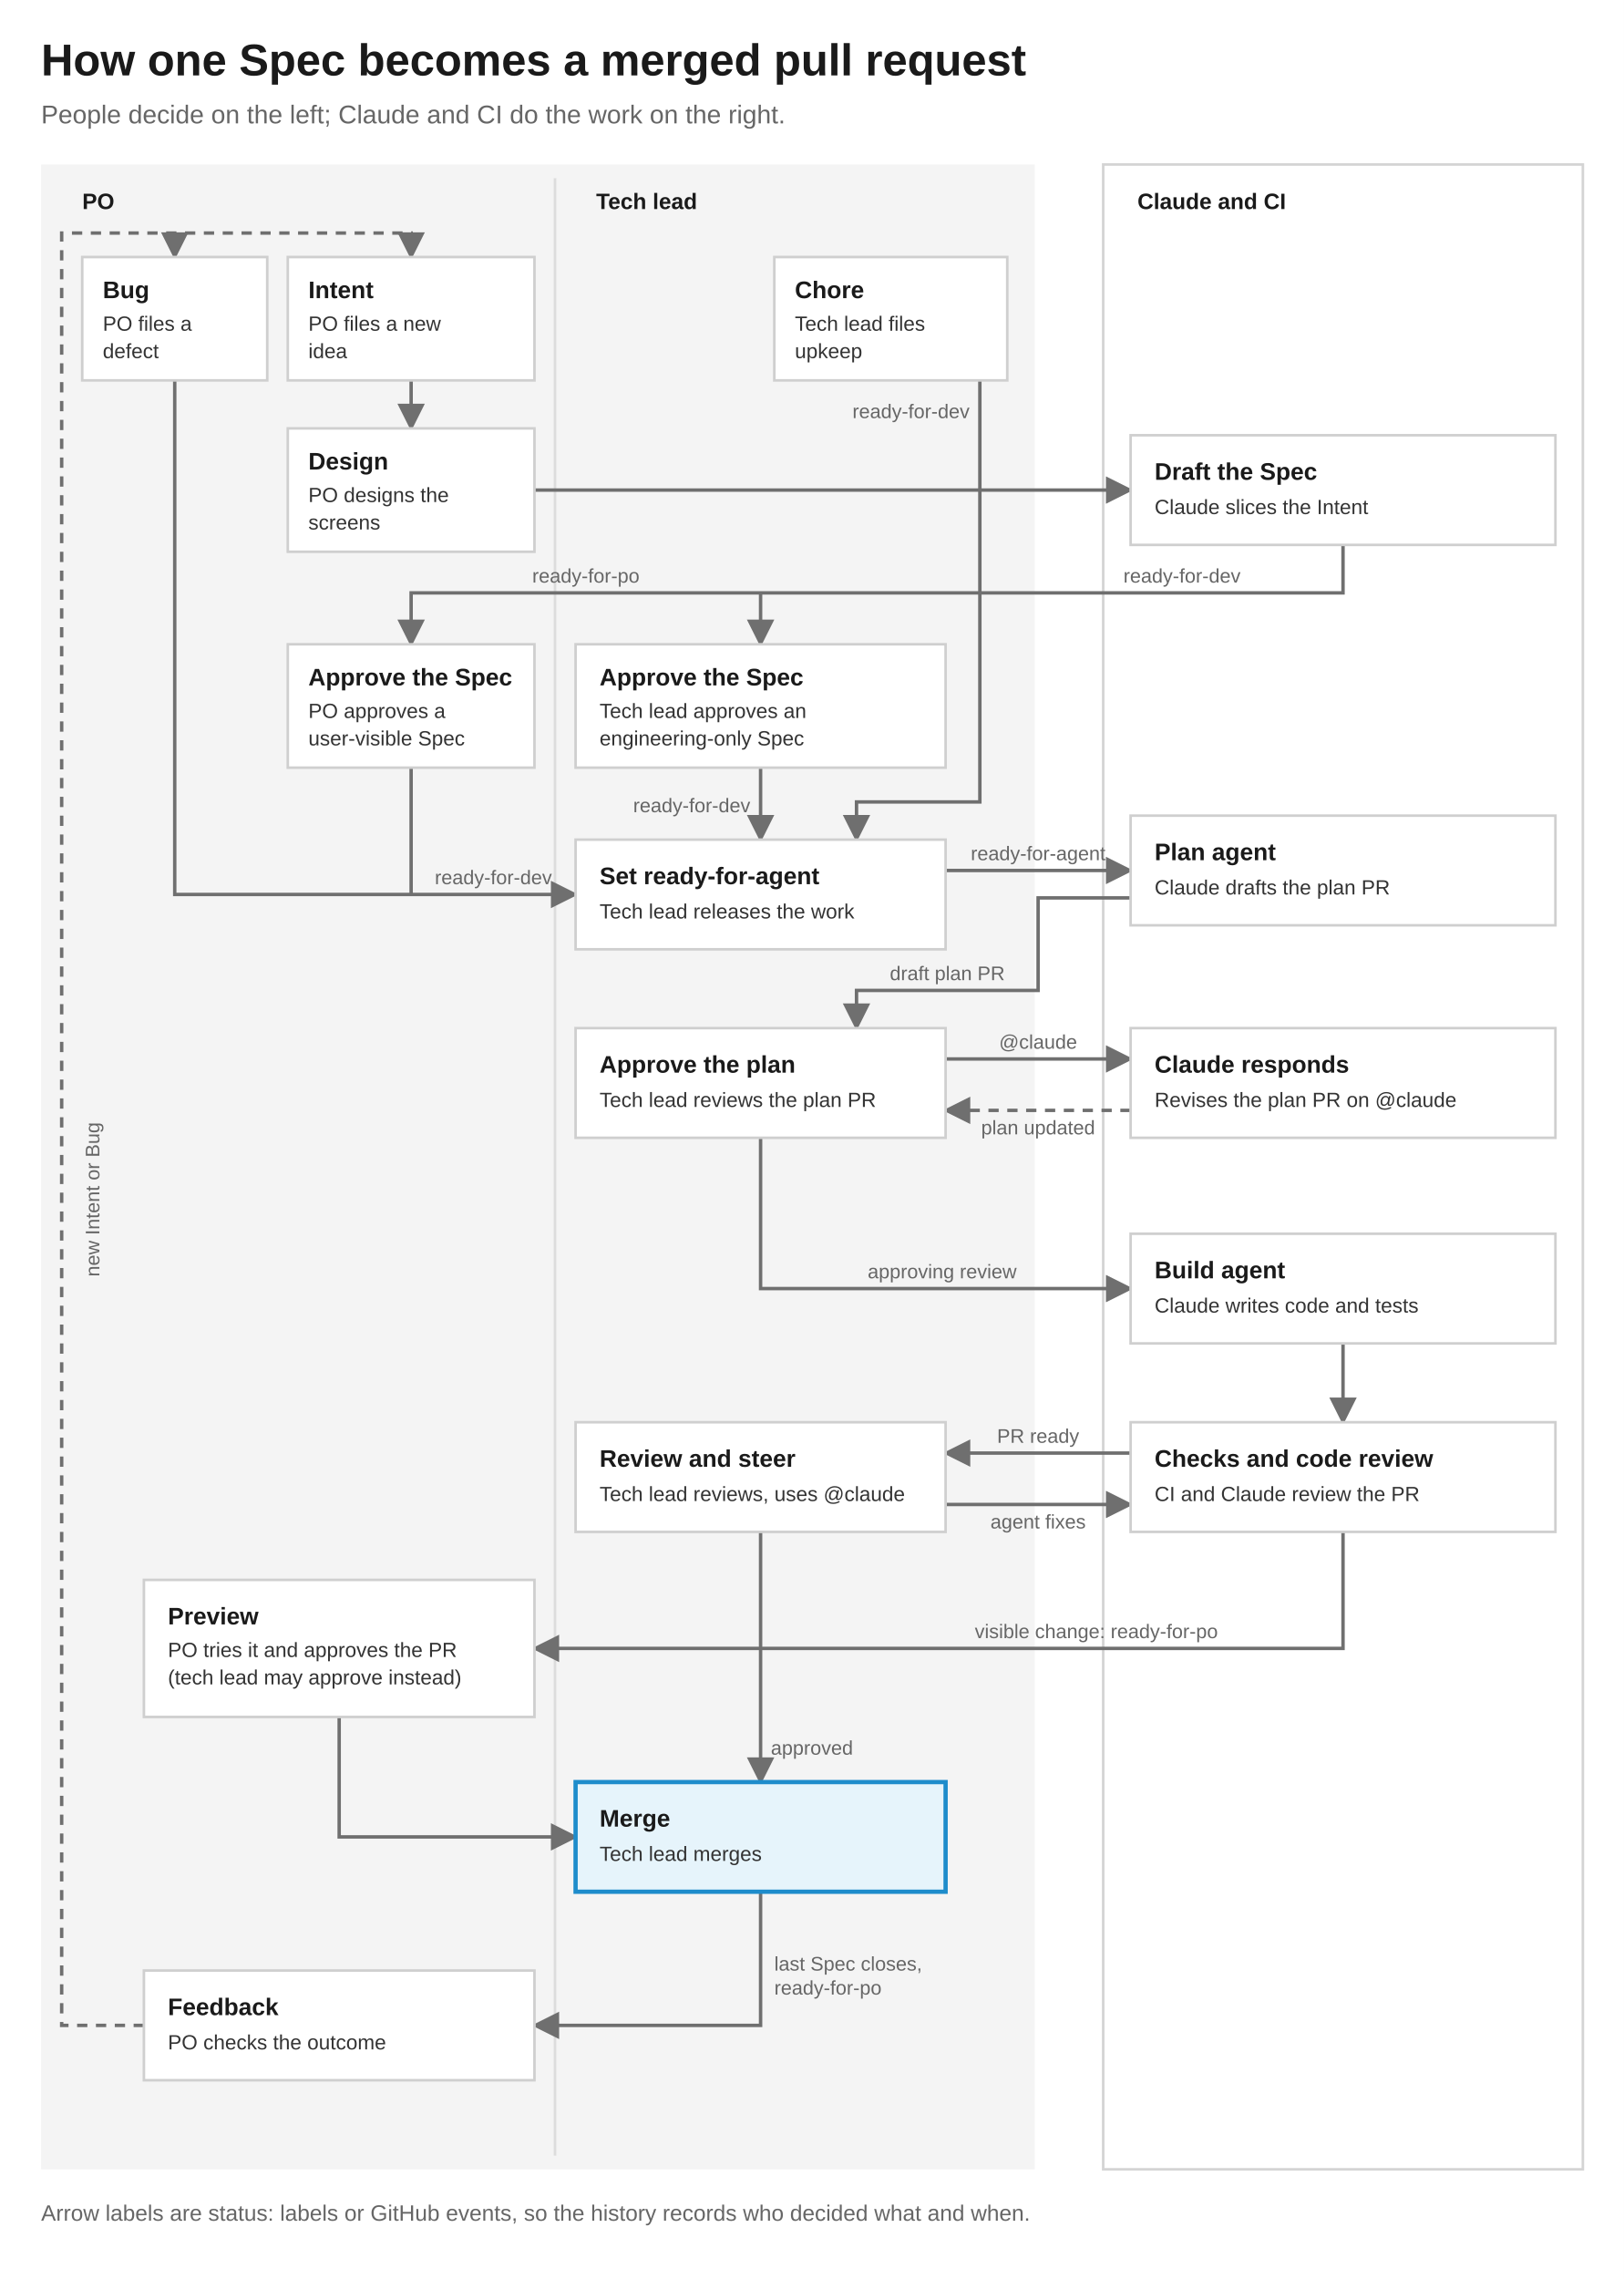
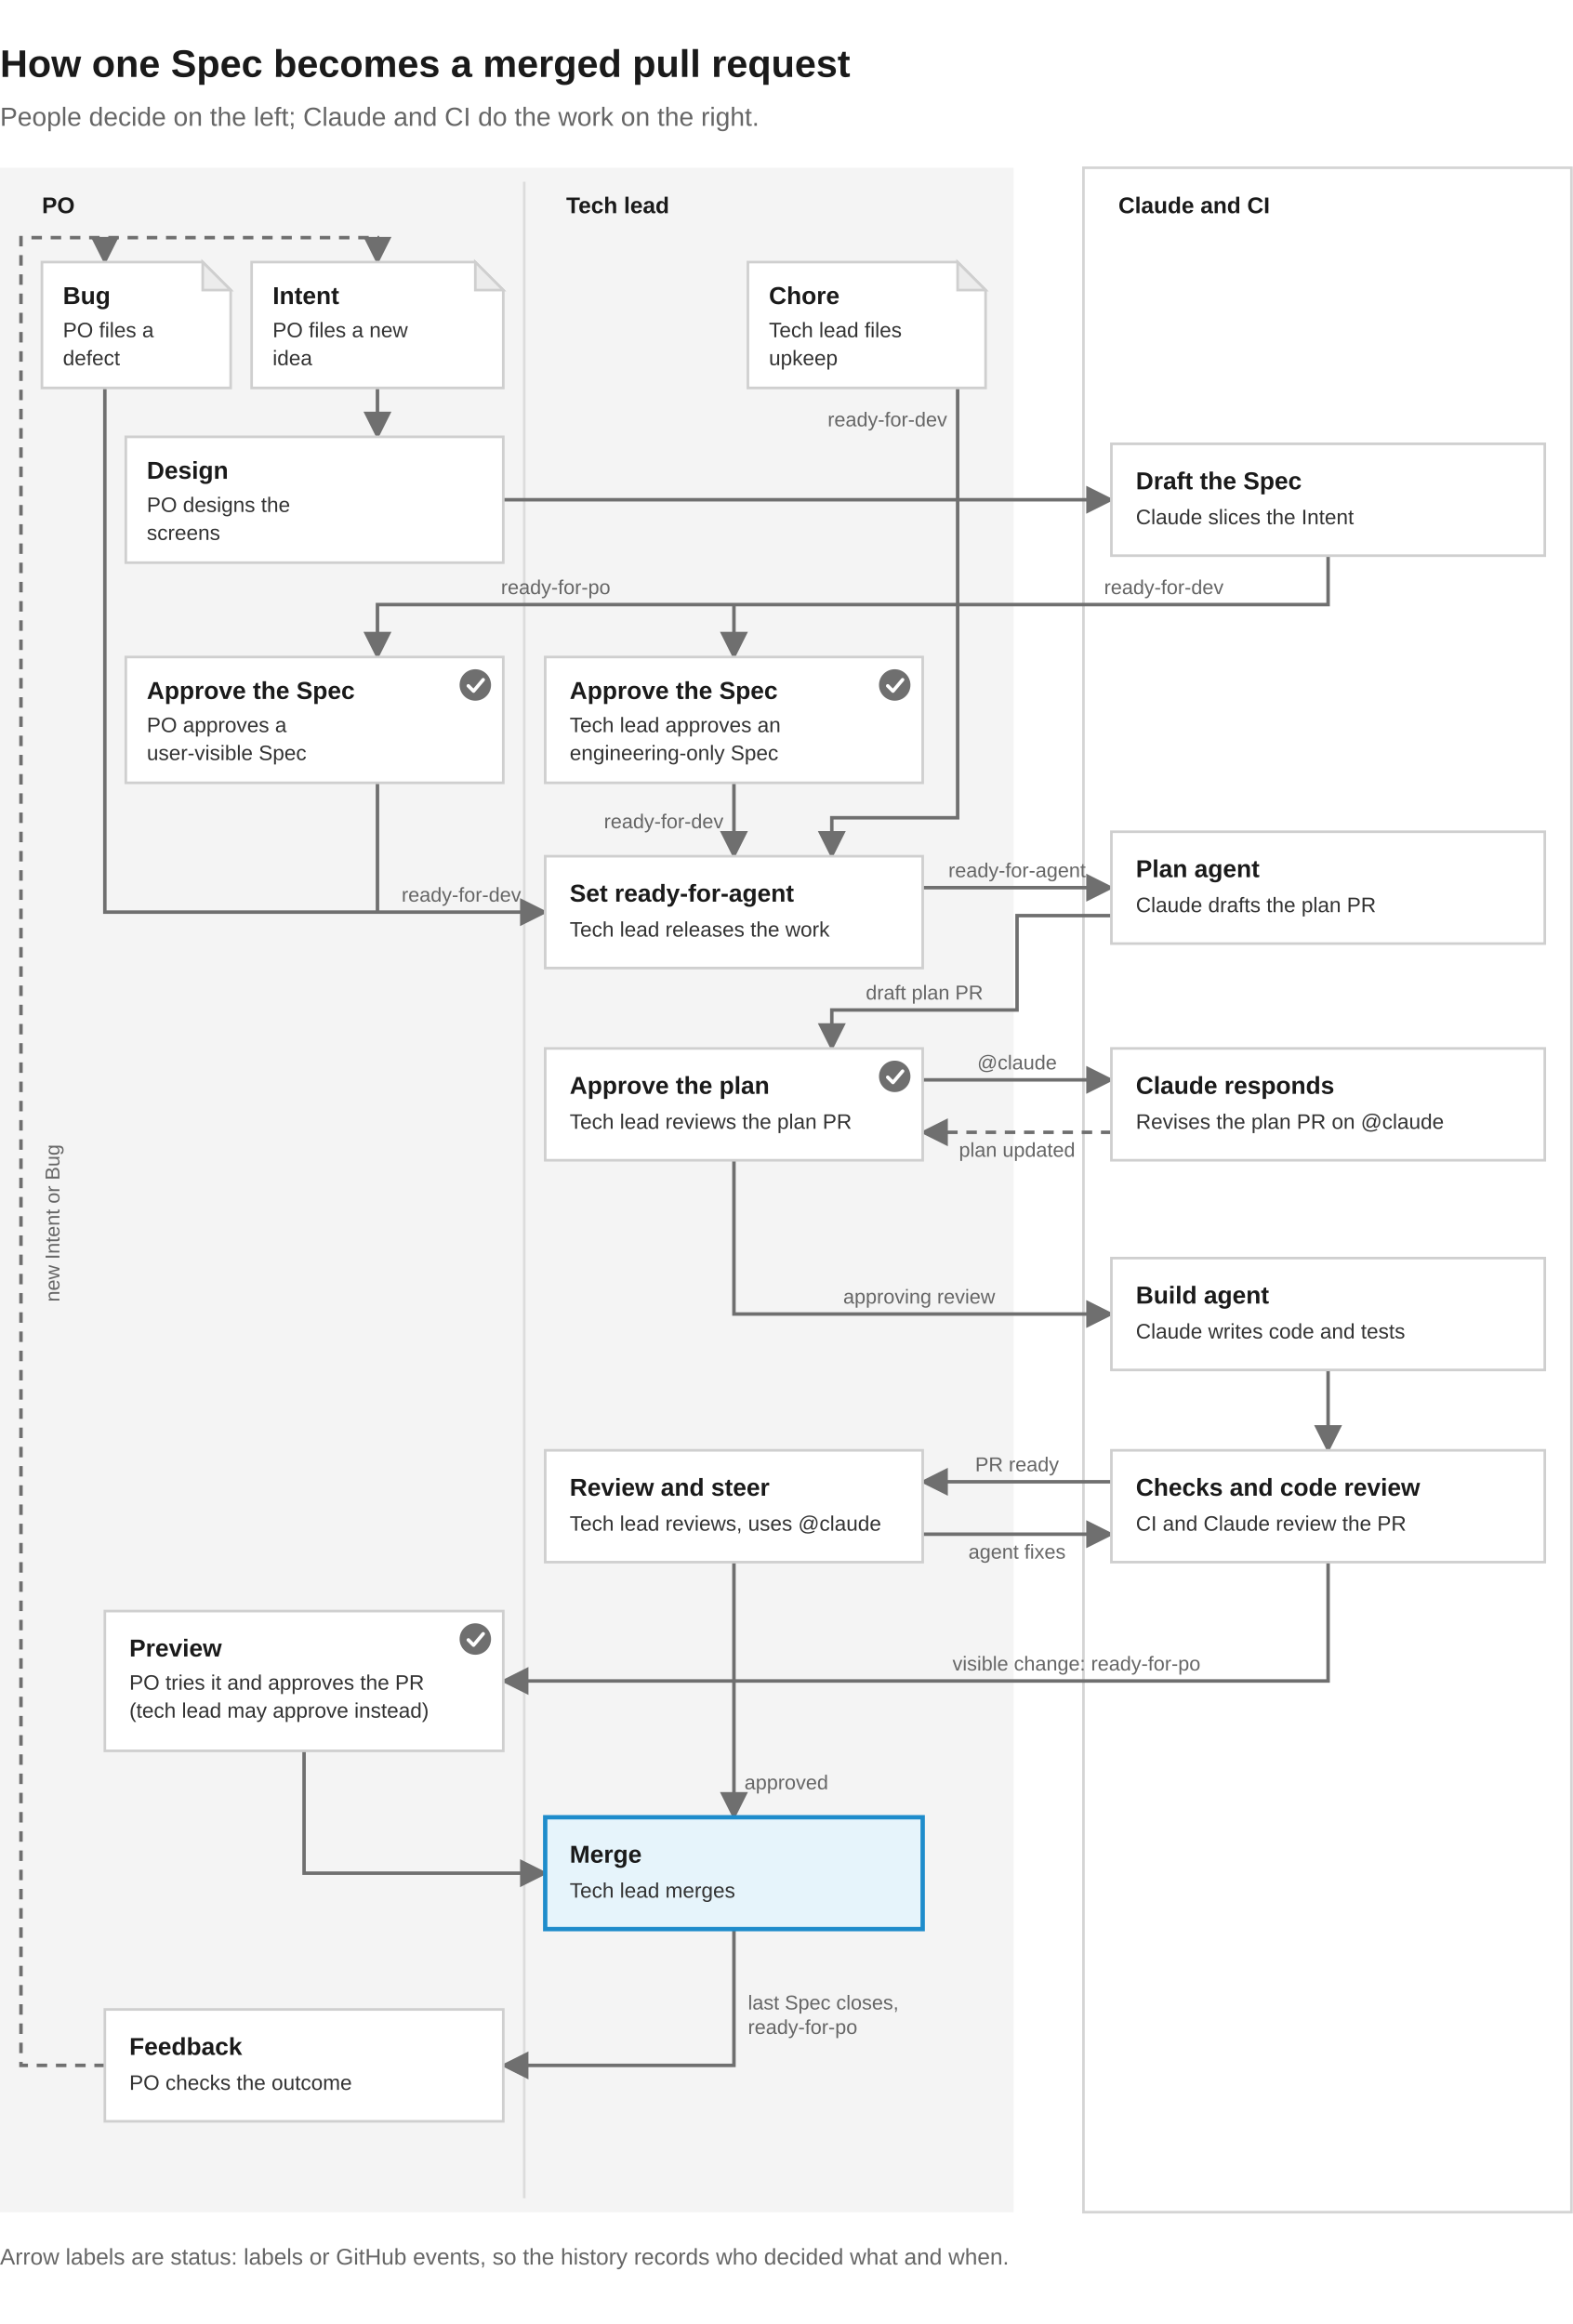
- <svg xmlns="http://www.w3.org/2000/svg" width="948" height="1330" viewBox="0 0 948 1330" role="img" aria-labelledby="t d" font-family="Mulish, Figtree, 'Helvetica Neue', Arial, sans-serif">
+ <svg xmlns="http://www.w3.org/2000/svg" width="900" height="1330" viewBox="24 0 900 1330" role="img" aria-labelledby="t d" font-family="Mulish, Figtree, 'Helvetica Neue', Arial, sans-serif">
  <defs>
    <marker id="a" viewBox="0 0 10 10" refX="9" refY="5" markerWidth="8" markerHeight="8" orient="auto">
      <path d="M0,0 L10,5 L0,10 z" fill="#6f6f6f" />
    </marker>
  </defs>
  <style>
    .t { font-size: 14px; font-weight: 700; fill: #1a1a1a }
    .d { font-size: 12px; fill: #333 }
    .l { font-size: 11.5px; fill: #666 }
    .h { font-size: 13px; font-weight: 700; fill: #1a1a1a }
    .b { fill: #fff; stroke: #cfcfcf; stroke-width: 1.5 }
    .m { fill: #e6f4fb; stroke: #1e8ccb; stroke-width: 2.5 }
    .a { fill: none; stroke: #6f6f6f; stroke-width: 2; marker-end: url(#a) }
    .j { fill: none; stroke: #6f6f6f; stroke-width: 2 }
+     .fold { fill: #ececec }
+     .g { fill: #6f6f6f }
+     .k { fill: none; stroke: #fff; stroke-width: 2; stroke-linecap: round; stroke-linejoin: round }
    .x { stroke-dasharray: 6 5 }
  </style>
  <rect width="948" height="1330" fill="#fff" />
-   <text x="24" y="44" font-size="26" font-weight="700" fill="#1a1a1a">How one Spec becomes a merged pull request</text>
+   <text x="24" y="44" font-size="22" font-weight="700" fill="#1a1a1a">How one Spec becomes a merged pull request</text>
  <text x="24" y="72" font-size="15" fill="#666">People decide on the left; Claude and CI do the work on the right.</text>
  <rect x="24" y="96" width="580" height="1170" fill="#f4f4f4" />
-   <rect x="644" y="96" width="280" height="1170" fill="#fff" stroke="#d4d4d4" stroke-width="1.5" />
+   <rect x="644" y="96" width="279.25" height="1170" fill="#fff" stroke="#d4d4d4" stroke-width="1.5" />
  <line x1="324" y1="104" x2="324" y2="1258" stroke="#dcdcdc" stroke-width="1.5" />
  <text x="48" y="122" class="h">PO</text>
  <text x="348" y="122" class="h">Tech lead</text>
  <text x="664" y="122" class="h">Claude and CI</text>
  <path class="a" d="M240,222 V250" />
  <path class="a" d="M312,286 H660" />
  <path class="a" d="M784,318 V346 H240 V376" />
  <path class="a" d="M444,346 V376" />
  <path class="a" d="M572,222 V468 H500 V490" />
-   <path class="a" d="M102,222 V522 H336" />
+   <path class="a" d="M84,222 V522 H336" />
  <path class="j" d="M240,448 V522" />
  <path class="a" d="M444,448 V490" />
  <path class="a" d="M552,508 H660" />
  <path class="a" d="M660,524 H606 V578 H500 V600" />
  <path class="a" d="M552,618 H660" />
  <path class="a x" d="M660,648 H552" />
  <path class="a" d="M444,664 V752 H660" />
  <path class="a" d="M784,784 V830" />
  <path class="a" d="M660,848 H552" />
  <path class="a" d="M552,878 H660" />
  <path class="a" d="M784,894 V962 H312" />
  <path class="a" d="M444,894 V1040" />
  <path class="a" d="M198,1002 V1072 H336" />
  <path class="a" d="M444,1104 V1182 H312" />
  <path class="a x" d="M84,1182 H36 V136 H240 V150" />
-   <path class="a x" d="M102,136 V150" />
-   <rect class="b" x="48" y="150" width="108" height="72" />
+   <path class="a x" d="M84,136 V150" />
+   <path class="b" d="M48,150 H140 L156,166 V222 H48 Z" />
+   <path class="b fold" d="M140,150 V166 H156 Z" />
  <text class="t" x="60" y="174">Bug</text>
  <text class="d" x="60" y="193">PO files a</text>
  <text class="d" x="60" y="209">defect</text>
-   <rect class="b" x="168" y="150" width="144" height="72" />
+   <path class="b" d="M168,150 H296 L312,166 V222 H168 Z" />
+   <path class="b fold" d="M296,150 V166 H312 Z" />
  <text class="t" x="180" y="174">Intent</text>
  <text class="d" x="180" y="193">PO files a new</text>
  <text class="d" x="180" y="209">idea</text>
-   <rect class="b" x="452" y="150" width="136" height="72" />
+   <path class="b" d="M452,150 H572 L588,166 V222 H452 Z" />
+   <path class="b fold" d="M572,150 V166 H588 Z" />
  <text class="t" x="464" y="174">Chore</text>
  <text class="d" x="464" y="193">Tech lead files</text>
  <text class="d" x="464" y="209">upkeep</text>
-   <rect class="b" x="168" y="250" width="144" height="72" />
-   <text class="t" x="180" y="274">Design</text>
-   <text class="d" x="180" y="293">PO designs the</text>
-   <text class="d" x="180" y="309">screens</text>
+   <rect class="b" x="96" y="250" width="216" height="72" />
+   <text class="t" x="108" y="274">Design</text>
+   <text class="d" x="108" y="293">PO designs the</text>
+   <text class="d" x="108" y="309">screens</text>
  <rect class="b" x="660" y="254" width="248" height="64" />
  <text class="t" x="674" y="280">Draft the Spec</text>
  <text class="d" x="674" y="300">Claude slices the Intent</text>
-   <rect class="b" x="168" y="376" width="144" height="72" />
-   <text class="t" x="180" y="400">Approve the Spec</text>
-   <text class="d" x="180" y="419">PO approves a</text>
-   <text class="d" x="180" y="435">user-visible Spec</text>
+   <rect class="b" x="96" y="376" width="216" height="72" />
+   <text class="t" x="108" y="400">Approve the Spec</text>
+   <text class="d" x="108" y="419">PO approves a</text>
+   <text class="d" x="108" y="435">user-visible Spec</text>
  <rect class="b" x="336" y="376" width="216" height="72" />
  <text class="t" x="350" y="400">Approve the Spec</text>
  <text class="d" x="350" y="419">Tech lead approves an</text>
  <text class="d" x="350" y="435">engineering-only Spec</text>
  <rect class="b" x="336" y="490" width="216" height="64" />
  <text class="t" x="350" y="516">Set ready-for-agent</text>
  <text class="d" x="350" y="536">Tech lead releases the work</text>
  <rect class="b" x="660" y="476" width="248" height="64" />
  <text class="t" x="674" y="502">Plan agent</text>
  <text class="d" x="674" y="522">Claude drafts the plan PR</text>
  <rect class="b" x="336" y="600" width="216" height="64" />
  <text class="t" x="350" y="626">Approve the plan</text>
  <text class="d" x="350" y="646">Tech lead reviews the plan PR</text>
  <rect class="b" x="660" y="600" width="248" height="64" />
  <text class="t" x="674" y="626">Claude responds</text>
  <text class="d" x="674" y="646">Revises the plan PR on @claude</text>
  <rect class="b" x="660" y="720" width="248" height="64" />
  <text class="t" x="674" y="746">Build agent</text>
  <text class="d" x="674" y="766">Claude writes code and tests</text>
  <rect class="b" x="660" y="830" width="248" height="64" />
  <text class="t" x="674" y="856">Checks and code review</text>
  <text class="d" x="674" y="876">CI and Claude review the PR</text>
  <rect class="b" x="336" y="830" width="216" height="64" />
  <text class="t" x="350" y="856">Review and steer</text>
  <text class="d" x="350" y="876">Tech lead reviews, uses @claude</text>
  <rect class="b" x="84" y="922" width="228" height="80" />
  <text class="t" x="98" y="948">Preview</text>
  <text class="d" x="98" y="967">PO tries it and approves the PR</text>
  <text class="d" x="98" y="983">(tech lead may approve instead)</text>
  <rect class="m" x="336" y="1040" width="216" height="64" />
  <text class="t" x="350" y="1066">Merge</text>
  <text class="d" x="350" y="1086">Tech lead merges</text>
  <rect class="b" x="84" y="1150" width="228" height="64" />
  <text class="t" x="98" y="1176">Feedback</text>
  <text class="d" x="98" y="1196">PO checks the outcome</text>
+   <circle class="g" cx="296" cy="392" r="9" />
+   <path class="k" d="M292,392.5 L295,395.5 L300.5,389" />
+   <circle class="g" cx="536" cy="392" r="9" />
+   <path class="k" d="M532,392.5 L535,395.5 L540.5,389" />
+   <circle class="g" cx="536" cy="616" r="9" />
+   <path class="k" d="M532,616.5 L535,619.5 L540.5,613" />
+   <circle class="g" cx="296" cy="938" r="9" />
+   <path class="k" d="M292,938.5 L295,941.5 L300.5,935" />
  <text class="l" x="342" y="340" text-anchor="middle">ready-for-po</text>
  <text class="l" x="690" y="340" text-anchor="middle">ready-for-dev</text>
  <text class="l" x="566" y="244" text-anchor="end">ready-for-dev</text>
  <text class="l" x="288" y="516" text-anchor="middle">ready-for-dev</text>
  <text class="l" x="438" y="474" text-anchor="end">ready-for-dev</text>
  <text class="l" x="606" y="502" text-anchor="middle">ready-for-agent</text>
  <text class="l" x="553" y="572" text-anchor="middle">draft plan PR</text>
  <text class="l" x="606" y="612" text-anchor="middle">@claude</text>
  <text class="l" x="606" y="662" text-anchor="middle">plan updated</text>
  <text class="l" x="550" y="746" text-anchor="middle">approving review</text>
  <text class="l" x="606" y="842" text-anchor="middle">PR ready</text>
  <text class="l" x="606" y="892" text-anchor="middle">agent fixes</text>
  <text class="l" x="640" y="956" text-anchor="middle">visible change: ready-for-po</text>
  <text class="l" x="450" y="1024">approved</text>
  <text class="l" x="452" y="1150">last Spec closes,</text>
  <text class="l" x="452" y="1164">ready-for-po</text>
  <text class="l" x="58" y="700" text-anchor="middle" transform="rotate(-90 58 700)">new Intent or Bug</text>
  <text x="24" y="1296" font-size="13" fill="#666">Arrow labels are status: labels or GitHub events, so the history records who decided what and when.</text>
</svg>
